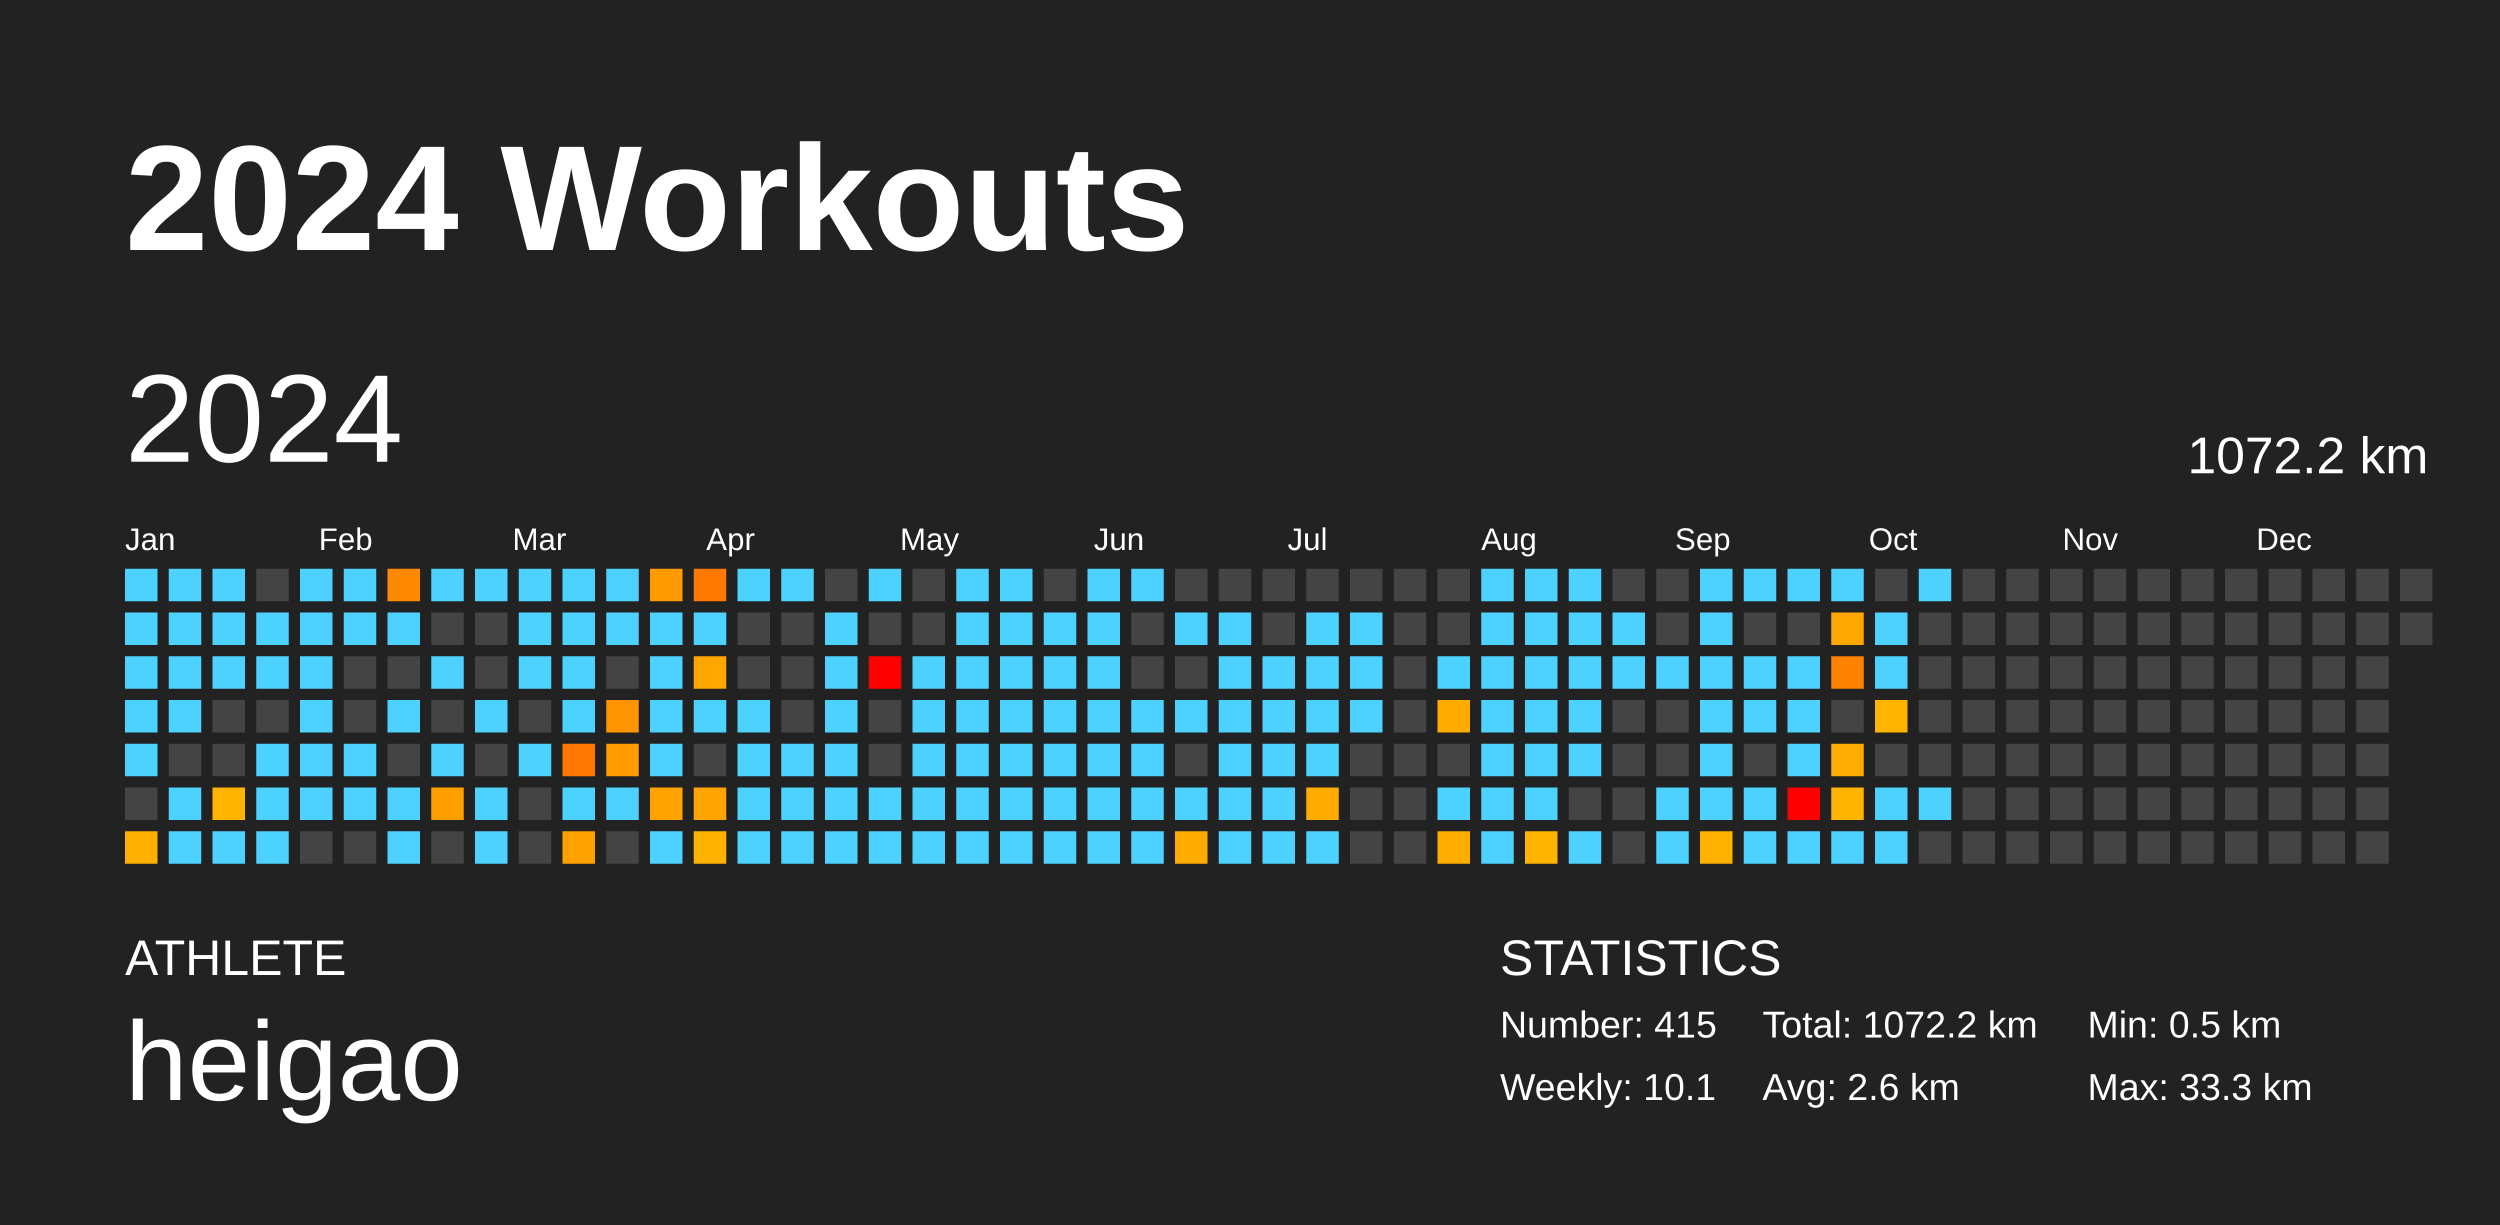
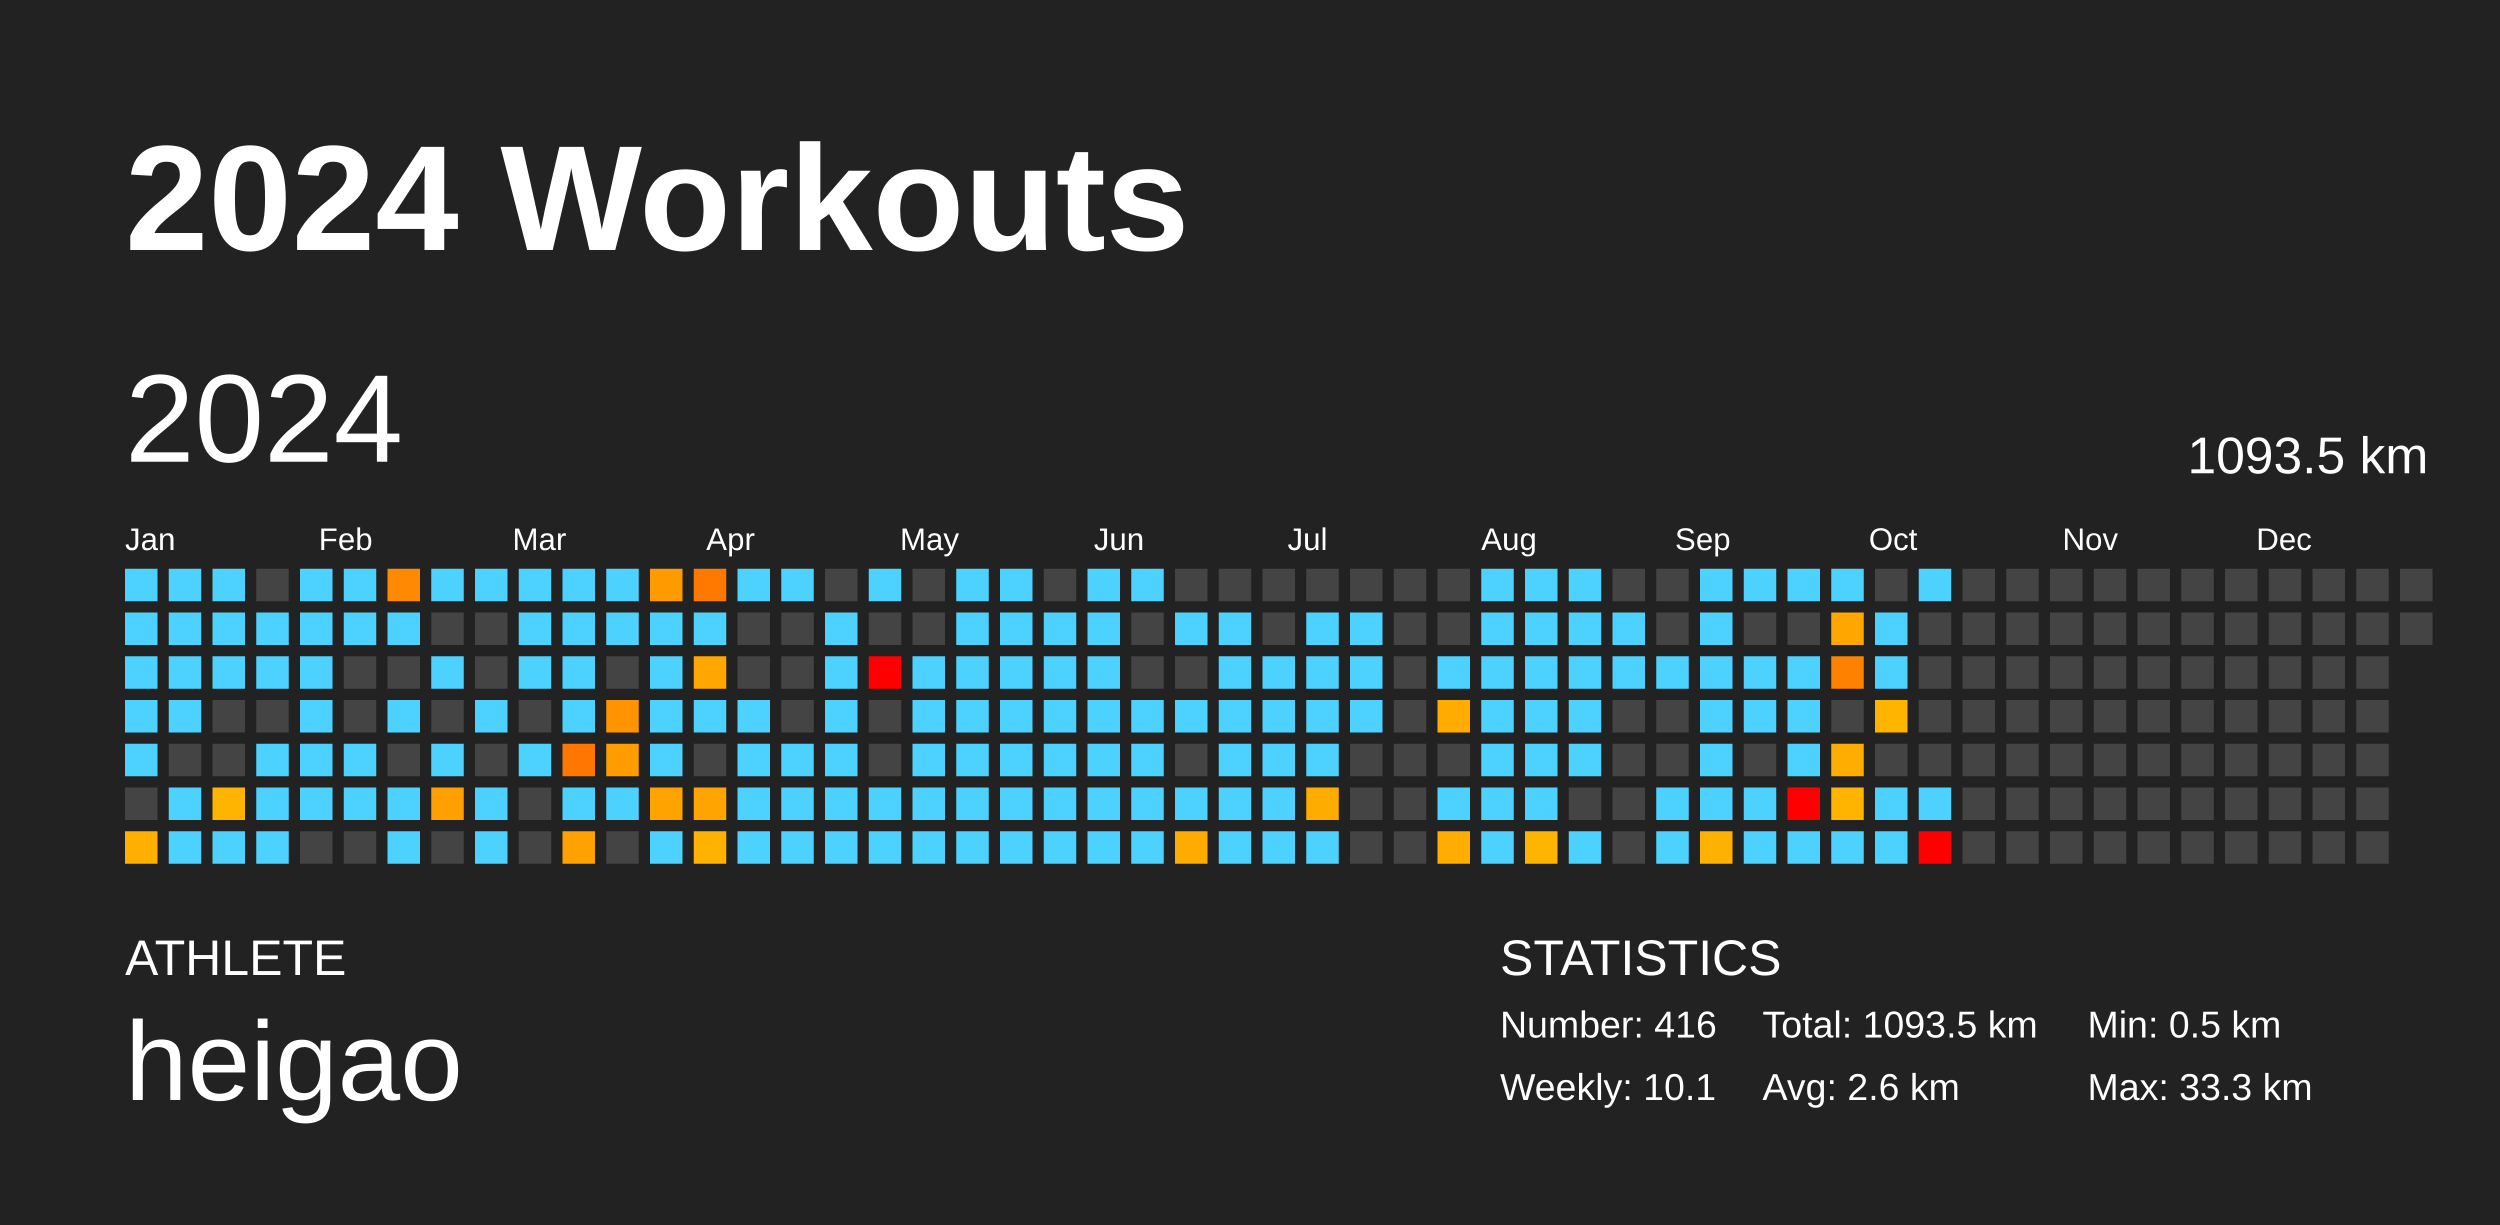
<svg xmlns="http://www.w3.org/2000/svg" baseProfile="full" height="98mm" version="1.1" viewBox="0,0,200,98" width="200mm">
  <defs />
  <rect fill="#222222" height="98" width="200" x="0" y="0" />
  <text fill="#FFFFFF" style="font-size:12px; font-family:Arial; font-weight:bold;" x="10" y="20">2024 Workouts</text>
  <text fill="#FFFFFF" style="font-size:4px; font-family:Arial" x="10" y="78">ATHLETE</text>
  <text fill="#FFFFFF" style="font-size:9px; font-family:Arial" x="10" y="88">heigao</text>
  <text fill="#FFFFFF" style="font-size:4px; font-family:Arial" x="120" y="78">STATISTICS</text>
-   <text fill="#FFFFFF" style="font-size:3px; font-family:Arial" x="120" y="83">Number: 415</text>
+   <text fill="#FFFFFF" style="font-size:3px; font-family:Arial" x="120" y="83">Number: 416</text>
  <text fill="#FFFFFF" style="font-size:3px; font-family:Arial" x="120" y="88">Weekly: 10.1</text>
-   <text fill="#FFFFFF" style="font-size:3px; font-family:Arial" x="141" y="83">Total: 1072.2 km</text>
+   <text fill="#FFFFFF" style="font-size:3px; font-family:Arial" x="141" y="83">Total: 1093.5 km</text>
  <text fill="#FFFFFF" style="font-size:3px; font-family:Arial" x="141" y="88">Avg: 2.6 km</text>
  <text fill="#FFFFFF" style="font-size:3px; font-family:Arial" x="167" y="83">Min: 0.5 km</text>
  <text fill="#FFFFFF" style="font-size:3px; font-family:Arial" x="167" y="88">Max: 33.3 km</text>
  <text dominant-baseline="hanging" fill="#FFFFFF" style="font-size:10.0px; font-family:Arial;" x="10" y="30">2024</text>
-   <text dominant-baseline="hanging" fill="#FFFFFF" style="font-size:4.125px; font-family:Arial;" x="175" y="35">1072.2 km</text>
+   <text dominant-baseline="hanging" fill="#FFFFFF" style="font-size:4.125px; font-family:Arial;" x="175" y="35">1093.5 km</text>
  <text fill="#FFFFFF" style="font-size:2.5px; font-family:Arial" x="10.0" y="44">Jan</text>
  <text fill="#FFFFFF" style="font-size:2.5px; font-family:Arial" x="25.5" y="44">Feb</text>
  <text fill="#FFFFFF" style="font-size:2.5px; font-family:Arial" x="41.0" y="44">Mar</text>
  <text fill="#FFFFFF" style="font-size:2.5px; font-family:Arial" x="56.5" y="44">Apr</text>
  <text fill="#FFFFFF" style="font-size:2.5px; font-family:Arial" x="72.0" y="44">May</text>
  <text fill="#FFFFFF" style="font-size:2.5px; font-family:Arial" x="87.5" y="44">Jun</text>
  <text fill="#FFFFFF" style="font-size:2.5px; font-family:Arial" x="103.0" y="44">Jul</text>
  <text fill="#FFFFFF" style="font-size:2.5px; font-family:Arial" x="118.5" y="44">Aug</text>
  <text fill="#FFFFFF" style="font-size:2.5px; font-family:Arial" x="134.0" y="44">Sep</text>
  <text fill="#FFFFFF" style="font-size:2.5px; font-family:Arial" x="149.5" y="44">Oct</text>
  <text fill="#FFFFFF" style="font-size:2.5px; font-family:Arial" x="165.0" y="44">Nov</text>
  <text fill="#FFFFFF" style="font-size:2.5px; font-family:Arial" x="180.5" y="44">Dec</text>
  <rect fill="#4dd2ff" height="2.6" width="2.6" x="10.0" y="45.5" />
  <rect fill="#4dd2ff" height="2.6" width="2.6" x="10.0" y="49.0" />
  <rect fill="#4dd2ff" height="2.6" width="2.6" x="10.0" y="52.5" />
  <rect fill="#4dd2ff" height="2.6" width="2.6" x="10.0" y="56.0" />
  <rect fill="#4dd2ff" height="2.6" width="2.6" x="10.0" y="59.5" />
  <rect fill="#444444" height="2.6" width="2.6" x="10.0" y="63.0" />
  <rect fill="#ffaf00" height="2.6" width="2.6" x="10.0" y="66.5" />
  <rect fill="#4dd2ff" height="2.6" width="2.6" x="13.5" y="45.5" />
  <rect fill="#4dd2ff" height="2.6" width="2.6" x="13.5" y="49.0" />
  <rect fill="#4dd2ff" height="2.6" width="2.6" x="13.5" y="52.5" />
  <rect fill="#4dd2ff" height="2.6" width="2.6" x="13.5" y="56.0" />
  <rect fill="#444444" height="2.6" width="2.6" x="13.5" y="59.5" />
  <rect fill="#4dd2ff" height="2.6" width="2.6" x="13.5" y="63.0" />
  <rect fill="#4dd2ff" height="2.6" width="2.6" x="13.5" y="66.5" />
  <rect fill="#4dd2ff" height="2.6" width="2.6" x="17.0" y="45.5" />
  <rect fill="#4dd2ff" height="2.6" width="2.6" x="17.0" y="49.0" />
  <rect fill="#4dd2ff" height="2.6" width="2.6" x="17.0" y="52.5" />
  <rect fill="#444444" height="2.6" width="2.6" x="17.0" y="56.0" />
  <rect fill="#444444" height="2.6" width="2.6" x="17.0" y="59.5" />
  <rect fill="#ffb400" height="2.6" width="2.6" x="17.0" y="63.0" />
  <rect fill="#4dd2ff" height="2.6" width="2.6" x="17.0" y="66.5" />
  <rect fill="#444444" height="2.6" width="2.6" x="20.5" y="45.5" />
  <rect fill="#4dd2ff" height="2.6" width="2.6" x="20.5" y="49.0" />
  <rect fill="#4dd2ff" height="2.6" width="2.6" x="20.5" y="52.5" />
  <rect fill="#444444" height="2.6" width="2.6" x="20.5" y="56.0" />
  <rect fill="#4dd2ff" height="2.6" width="2.6" x="20.5" y="59.5" />
  <rect fill="#4dd2ff" height="2.6" width="2.6" x="20.5" y="63.0" />
  <rect fill="#4dd2ff" height="2.6" width="2.6" x="20.5" y="66.5" />
  <rect fill="#4dd2ff" height="2.6" width="2.6" x="24.0" y="45.5" />
  <rect fill="#4dd2ff" height="2.6" width="2.6" x="24.0" y="49.0" />
  <rect fill="#4dd2ff" height="2.6" width="2.6" x="24.0" y="52.5" />
  <rect fill="#4dd2ff" height="2.6" width="2.6" x="24.0" y="56.0" />
  <rect fill="#4dd2ff" height="2.6" width="2.6" x="24.0" y="59.5" />
  <rect fill="#4dd2ff" height="2.6" width="2.6" x="24.0" y="63.0" />
  <rect fill="#444444" height="2.6" width="2.6" x="24.0" y="66.5" />
  <rect fill="#4dd2ff" height="2.6" width="2.6" x="27.5" y="45.5" />
  <rect fill="#4dd2ff" height="2.6" width="2.6" x="27.5" y="49.0" />
  <rect fill="#444444" height="2.6" width="2.6" x="27.5" y="52.5" />
  <rect fill="#444444" height="2.6" width="2.6" x="27.5" y="56.0" />
  <rect fill="#4dd2ff" height="2.6" width="2.6" x="27.5" y="59.5" />
  <rect fill="#4dd2ff" height="2.6" width="2.6" x="27.5" y="63.0" />
  <rect fill="#444444" height="2.6" width="2.6" x="27.5" y="66.5" />
  <rect fill="#ff8900" height="2.6" width="2.6" x="31.0" y="45.5" />
  <rect fill="#4dd2ff" height="2.6" width="2.6" x="31.0" y="49.0" />
  <rect fill="#444444" height="2.6" width="2.6" x="31.0" y="52.5" />
  <rect fill="#4dd2ff" height="2.6" width="2.6" x="31.0" y="56.0" />
  <rect fill="#444444" height="2.6" width="2.6" x="31.0" y="59.5" />
  <rect fill="#4dd2ff" height="2.6" width="2.6" x="31.0" y="63.0" />
  <rect fill="#4dd2ff" height="2.6" width="2.6" x="31.0" y="66.5" />
  <rect fill="#4dd2ff" height="2.6" width="2.6" x="34.5" y="45.5" />
  <rect fill="#444444" height="2.6" width="2.6" x="34.5" y="49.0" />
  <rect fill="#4dd2ff" height="2.6" width="2.6" x="34.5" y="52.5" />
  <rect fill="#444444" height="2.6" width="2.6" x="34.5" y="56.0" />
  <rect fill="#4dd2ff" height="2.6" width="2.6" x="34.5" y="59.5" />
  <rect fill="#ffa000" height="2.6" width="2.6" x="34.5" y="63.0" />
  <rect fill="#444444" height="2.6" width="2.6" x="34.5" y="66.5" />
  <rect fill="#4dd2ff" height="2.6" width="2.6" x="38.0" y="45.5" />
  <rect fill="#444444" height="2.6" width="2.6" x="38.0" y="49.0" />
  <rect fill="#444444" height="2.6" width="2.6" x="38.0" y="52.5" />
  <rect fill="#4dd2ff" height="2.6" width="2.6" x="38.0" y="56.0" />
  <rect fill="#444444" height="2.6" width="2.6" x="38.0" y="59.5" />
  <rect fill="#4dd2ff" height="2.6" width="2.6" x="38.0" y="63.0" />
  <rect fill="#4dd2ff" height="2.6" width="2.6" x="38.0" y="66.5" />
  <rect fill="#4dd2ff" height="2.6" width="2.6" x="41.5" y="45.5" />
  <rect fill="#4dd2ff" height="2.6" width="2.6" x="41.5" y="49.0" />
  <rect fill="#4dd2ff" height="2.6" width="2.6" x="41.5" y="52.5" />
  <rect fill="#444444" height="2.6" width="2.6" x="41.5" y="56.0" />
  <rect fill="#4dd2ff" height="2.6" width="2.6" x="41.5" y="59.5" />
  <rect fill="#444444" height="2.6" width="2.6" x="41.5" y="63.0" />
  <rect fill="#444444" height="2.6" width="2.6" x="41.5" y="66.5" />
  <rect fill="#4dd2ff" height="2.6" width="2.6" x="45.0" y="45.5" />
  <rect fill="#4dd2ff" height="2.6" width="2.6" x="45.0" y="49.0" />
  <rect fill="#4dd2ff" height="2.6" width="2.6" x="45.0" y="52.5" />
  <rect fill="#4dd2ff" height="2.6" width="2.6" x="45.0" y="56.0" />
  <rect fill="#ff7600" height="2.6" width="2.6" x="45.0" y="59.5" />
  <rect fill="#4dd2ff" height="2.6" width="2.6" x="45.0" y="63.0" />
  <rect fill="#ffa200" height="2.6" width="2.6" x="45.0" y="66.5" />
  <rect fill="#4dd2ff" height="2.6" width="2.6" x="48.5" y="45.5" />
  <rect fill="#4dd2ff" height="2.6" width="2.6" x="48.5" y="49.0" />
  <rect fill="#444444" height="2.6" width="2.6" x="48.5" y="52.5" />
  <rect fill="#ff9400" height="2.6" width="2.6" x="48.5" y="56.0" />
  <rect fill="#ff9c00" height="2.6" width="2.6" x="48.5" y="59.5" />
  <rect fill="#4dd2ff" height="2.6" width="2.6" x="48.5" y="63.0" />
  <rect fill="#444444" height="2.6" width="2.6" x="48.5" y="66.5" />
  <rect fill="#ff9b00" height="2.6" width="2.6" x="52.0" y="45.5" />
  <rect fill="#4dd2ff" height="2.6" width="2.6" x="52.0" y="49.0" />
  <rect fill="#4dd2ff" height="2.6" width="2.6" x="52.0" y="52.5" />
  <rect fill="#4dd2ff" height="2.6" width="2.6" x="52.0" y="56.0" />
  <rect fill="#4dd2ff" height="2.6" width="2.6" x="52.0" y="59.5" />
  <rect fill="#ffa300" height="2.6" width="2.6" x="52.0" y="63.0" />
  <rect fill="#4dd2ff" height="2.6" width="2.6" x="52.0" y="66.5" />
  <rect fill="#ff7800" height="2.6" width="2.6" x="55.5" y="45.5" />
  <rect fill="#4dd2ff" height="2.6" width="2.6" x="55.5" y="49.0" />
  <rect fill="#ffa600" height="2.6" width="2.6" x="55.5" y="52.5" />
  <rect fill="#4dd2ff" height="2.6" width="2.6" x="55.5" y="56.0" />
  <rect fill="#444444" height="2.6" width="2.6" x="55.5" y="59.5" />
  <rect fill="#ffa400" height="2.6" width="2.6" x="55.5" y="63.0" />
  <rect fill="#ffb300" height="2.6" width="2.6" x="55.5" y="66.5" />
  <rect fill="#4dd2ff" height="2.6" width="2.6" x="59.0" y="45.5" />
  <rect fill="#444444" height="2.6" width="2.6" x="59.0" y="49.0" />
  <rect fill="#444444" height="2.6" width="2.6" x="59.0" y="52.5" />
  <rect fill="#4dd2ff" height="2.6" width="2.6" x="59.0" y="56.0" />
  <rect fill="#4dd2ff" height="2.6" width="2.6" x="59.0" y="59.5" />
  <rect fill="#4dd2ff" height="2.6" width="2.6" x="59.0" y="63.0" />
  <rect fill="#4dd2ff" height="2.6" width="2.6" x="59.0" y="66.5" />
  <rect fill="#4dd2ff" height="2.6" width="2.6" x="62.5" y="45.5" />
  <rect fill="#444444" height="2.6" width="2.6" x="62.5" y="49.0" />
  <rect fill="#444444" height="2.6" width="2.6" x="62.5" y="52.5" />
  <rect fill="#444444" height="2.6" width="2.6" x="62.5" y="56.0" />
  <rect fill="#4dd2ff" height="2.6" width="2.6" x="62.5" y="59.5" />
  <rect fill="#4dd2ff" height="2.6" width="2.6" x="62.5" y="63.0" />
  <rect fill="#4dd2ff" height="2.6" width="2.6" x="62.5" y="66.5" />
  <rect fill="#444444" height="2.6" width="2.6" x="66.0" y="45.5" />
  <rect fill="#4dd2ff" height="2.6" width="2.6" x="66.0" y="49.0" />
  <rect fill="#4dd2ff" height="2.6" width="2.6" x="66.0" y="52.5" />
  <rect fill="#4dd2ff" height="2.6" width="2.6" x="66.0" y="56.0" />
  <rect fill="#4dd2ff" height="2.6" width="2.6" x="66.0" y="59.5" />
  <rect fill="#4dd2ff" height="2.6" width="2.6" x="66.0" y="63.0" />
  <rect fill="#4dd2ff" height="2.6" width="2.6" x="66.0" y="66.5" />
  <rect fill="#4dd2ff" height="2.6" width="2.6" x="69.5" y="45.5" />
  <rect fill="#444444" height="2.6" width="2.6" x="69.5" y="49.0" />
  <rect fill="red" height="2.6" width="2.6" x="69.5" y="52.5" />
  <rect fill="#444444" height="2.6" width="2.6" x="69.5" y="56.0" />
  <rect fill="#444444" height="2.6" width="2.6" x="69.5" y="59.5" />
  <rect fill="#4dd2ff" height="2.6" width="2.6" x="69.5" y="63.0" />
  <rect fill="#4dd2ff" height="2.6" width="2.6" x="69.5" y="66.5" />
  <rect fill="#444444" height="2.6" width="2.6" x="73.0" y="45.5" />
  <rect fill="#444444" height="2.6" width="2.6" x="73.0" y="49.0" />
  <rect fill="#4dd2ff" height="2.6" width="2.6" x="73.0" y="52.5" />
  <rect fill="#4dd2ff" height="2.6" width="2.6" x="73.0" y="56.0" />
  <rect fill="#4dd2ff" height="2.6" width="2.6" x="73.0" y="59.5" />
  <rect fill="#4dd2ff" height="2.6" width="2.6" x="73.0" y="63.0" />
  <rect fill="#4dd2ff" height="2.6" width="2.6" x="73.0" y="66.5" />
  <rect fill="#4dd2ff" height="2.6" width="2.6" x="76.5" y="45.5" />
  <rect fill="#4dd2ff" height="2.6" width="2.6" x="76.5" y="49.0" />
  <rect fill="#4dd2ff" height="2.6" width="2.6" x="76.5" y="52.5" />
  <rect fill="#4dd2ff" height="2.6" width="2.6" x="76.5" y="56.0" />
  <rect fill="#4dd2ff" height="2.6" width="2.6" x="76.5" y="59.5" />
  <rect fill="#4dd2ff" height="2.6" width="2.6" x="76.5" y="63.0" />
  <rect fill="#4dd2ff" height="2.6" width="2.6" x="76.5" y="66.5" />
  <rect fill="#4dd2ff" height="2.6" width="2.6" x="80.0" y="45.5" />
  <rect fill="#4dd2ff" height="2.6" width="2.6" x="80.0" y="49.0" />
  <rect fill="#4dd2ff" height="2.6" width="2.6" x="80.0" y="52.5" />
  <rect fill="#4dd2ff" height="2.6" width="2.6" x="80.0" y="56.0" />
  <rect fill="#4dd2ff" height="2.6" width="2.6" x="80.0" y="59.5" />
  <rect fill="#4dd2ff" height="2.6" width="2.6" x="80.0" y="63.0" />
  <rect fill="#4dd2ff" height="2.6" width="2.6" x="80.0" y="66.5" />
  <rect fill="#444444" height="2.6" width="2.6" x="83.5" y="45.5" />
  <rect fill="#4dd2ff" height="2.6" width="2.6" x="83.5" y="49.0" />
  <rect fill="#4dd2ff" height="2.6" width="2.6" x="83.5" y="52.5" />
  <rect fill="#4dd2ff" height="2.6" width="2.6" x="83.5" y="56.0" />
  <rect fill="#4dd2ff" height="2.6" width="2.6" x="83.5" y="59.5" />
  <rect fill="#4dd2ff" height="2.6" width="2.6" x="83.5" y="63.0" />
  <rect fill="#4dd2ff" height="2.6" width="2.6" x="83.5" y="66.5" />
  <rect fill="#4dd2ff" height="2.6" width="2.6" x="87.0" y="45.5" />
  <rect fill="#4dd2ff" height="2.6" width="2.6" x="87.0" y="49.0" />
  <rect fill="#4dd2ff" height="2.6" width="2.6" x="87.0" y="52.5" />
  <rect fill="#4dd2ff" height="2.6" width="2.6" x="87.0" y="56.0" />
  <rect fill="#4dd2ff" height="2.6" width="2.6" x="87.0" y="59.5" />
  <rect fill="#4dd2ff" height="2.6" width="2.6" x="87.0" y="63.0" />
  <rect fill="#4dd2ff" height="2.6" width="2.6" x="87.0" y="66.5" />
  <rect fill="#4dd2ff" height="2.6" width="2.6" x="90.5" y="45.5" />
  <rect fill="#444444" height="2.6" width="2.6" x="90.5" y="49.0" />
  <rect fill="#444444" height="2.6" width="2.6" x="90.5" y="52.5" />
  <rect fill="#4dd2ff" height="2.6" width="2.6" x="90.5" y="56.0" />
  <rect fill="#4dd2ff" height="2.6" width="2.6" x="90.5" y="59.5" />
  <rect fill="#4dd2ff" height="2.6" width="2.6" x="90.5" y="63.0" />
  <rect fill="#4dd2ff" height="2.6" width="2.6" x="90.5" y="66.5" />
  <rect fill="#444444" height="2.6" width="2.6" x="94.0" y="45.5" />
  <rect fill="#4dd2ff" height="2.6" width="2.6" x="94.0" y="49.0" />
  <rect fill="#444444" height="2.6" width="2.6" x="94.0" y="52.5" />
  <rect fill="#4dd2ff" height="2.6" width="2.6" x="94.0" y="56.0" />
  <rect fill="#444444" height="2.6" width="2.6" x="94.0" y="59.5" />
  <rect fill="#4dd2ff" height="2.6" width="2.6" x="94.0" y="63.0" />
  <rect fill="#ffab00" height="2.6" width="2.6" x="94.0" y="66.5" />
  <rect fill="#444444" height="2.6" width="2.6" x="97.5" y="45.5" />
  <rect fill="#4dd2ff" height="2.6" width="2.6" x="97.5" y="49.0" />
  <rect fill="#4dd2ff" height="2.6" width="2.6" x="97.5" y="52.5" />
  <rect fill="#4dd2ff" height="2.6" width="2.6" x="97.5" y="56.0" />
  <rect fill="#4dd2ff" height="2.6" width="2.6" x="97.5" y="59.5" />
  <rect fill="#4dd2ff" height="2.6" width="2.6" x="97.5" y="63.0" />
  <rect fill="#4dd2ff" height="2.6" width="2.6" x="97.5" y="66.5" />
  <rect fill="#444444" height="2.6" width="2.6" x="101.0" y="45.5" />
  <rect fill="#444444" height="2.6" width="2.6" x="101.0" y="49.0" />
  <rect fill="#4dd2ff" height="2.6" width="2.6" x="101.0" y="52.5" />
  <rect fill="#4dd2ff" height="2.6" width="2.6" x="101.0" y="56.0" />
  <rect fill="#4dd2ff" height="2.6" width="2.6" x="101.0" y="59.5" />
  <rect fill="#4dd2ff" height="2.6" width="2.6" x="101.0" y="63.0" />
  <rect fill="#4dd2ff" height="2.6" width="2.6" x="101.0" y="66.5" />
  <rect fill="#444444" height="2.6" width="2.6" x="104.5" y="45.5" />
  <rect fill="#4dd2ff" height="2.6" width="2.6" x="104.5" y="49.0" />
  <rect fill="#4dd2ff" height="2.6" width="2.6" x="104.5" y="52.5" />
  <rect fill="#4dd2ff" height="2.6" width="2.6" x="104.5" y="56.0" />
  <rect fill="#4dd2ff" height="2.6" width="2.6" x="104.5" y="59.5" />
  <rect fill="#ffac00" height="2.6" width="2.6" x="104.5" y="63.0" />
  <rect fill="#4dd2ff" height="2.6" width="2.6" x="104.5" y="66.5" />
  <rect fill="#444444" height="2.6" width="2.6" x="108.0" y="45.5" />
  <rect fill="#4dd2ff" height="2.6" width="2.6" x="108.0" y="49.0" />
  <rect fill="#4dd2ff" height="2.6" width="2.6" x="108.0" y="52.5" />
  <rect fill="#4dd2ff" height="2.6" width="2.6" x="108.0" y="56.0" />
  <rect fill="#444444" height="2.6" width="2.6" x="108.0" y="59.5" />
  <rect fill="#444444" height="2.6" width="2.6" x="108.0" y="63.0" />
  <rect fill="#444444" height="2.6" width="2.6" x="108.0" y="66.5" />
  <rect fill="#444444" height="2.6" width="2.6" x="111.5" y="45.5" />
  <rect fill="#444444" height="2.6" width="2.6" x="111.5" y="49.0" />
  <rect fill="#444444" height="2.6" width="2.6" x="111.5" y="52.5" />
  <rect fill="#444444" height="2.6" width="2.6" x="111.5" y="56.0" />
  <rect fill="#444444" height="2.6" width="2.6" x="111.5" y="59.5" />
  <rect fill="#444444" height="2.6" width="2.6" x="111.5" y="63.0" />
  <rect fill="#444444" height="2.6" width="2.6" x="111.5" y="66.5" />
  <rect fill="#444444" height="2.6" width="2.6" x="115.0" y="45.5" />
  <rect fill="#444444" height="2.6" width="2.6" x="115.0" y="49.0" />
  <rect fill="#4dd2ff" height="2.6" width="2.6" x="115.0" y="52.5" />
  <rect fill="#ffab00" height="2.6" width="2.6" x="115.0" y="56.0" />
  <rect fill="#444444" height="2.6" width="2.6" x="115.0" y="59.5" />
  <rect fill="#4dd2ff" height="2.6" width="2.6" x="115.0" y="63.0" />
  <rect fill="#ffae00" height="2.6" width="2.6" x="115.0" y="66.5" />
  <rect fill="#4dd2ff" height="2.6" width="2.6" x="118.5" y="45.5" />
  <rect fill="#4dd2ff" height="2.6" width="2.6" x="118.5" y="49.0" />
  <rect fill="#4dd2ff" height="2.6" width="2.6" x="118.5" y="52.5" />
  <rect fill="#4dd2ff" height="2.6" width="2.6" x="118.5" y="56.0" />
  <rect fill="#4dd2ff" height="2.6" width="2.6" x="118.5" y="59.5" />
  <rect fill="#4dd2ff" height="2.6" width="2.6" x="118.5" y="63.0" />
  <rect fill="#4dd2ff" height="2.6" width="2.6" x="118.5" y="66.5" />
  <rect fill="#4dd2ff" height="2.6" width="2.6" x="122.0" y="45.5" />
  <rect fill="#4dd2ff" height="2.6" width="2.6" x="122.0" y="49.0" />
  <rect fill="#4dd2ff" height="2.6" width="2.6" x="122.0" y="52.5" />
  <rect fill="#4dd2ff" height="2.6" width="2.6" x="122.0" y="56.0" />
  <rect fill="#4dd2ff" height="2.6" width="2.6" x="122.0" y="59.5" />
  <rect fill="#4dd2ff" height="2.6" width="2.6" x="122.0" y="63.0" />
  <rect fill="#ffb500" height="2.6" width="2.6" x="122.0" y="66.5" />
  <rect fill="#4dd2ff" height="2.6" width="2.6" x="125.5" y="45.5" />
  <rect fill="#4dd2ff" height="2.6" width="2.6" x="125.5" y="49.0" />
  <rect fill="#4dd2ff" height="2.6" width="2.6" x="125.5" y="52.5" />
  <rect fill="#4dd2ff" height="2.6" width="2.6" x="125.5" y="56.0" />
  <rect fill="#4dd2ff" height="2.6" width="2.6" x="125.5" y="59.5" />
  <rect fill="#444444" height="2.6" width="2.6" x="125.5" y="63.0" />
  <rect fill="#4dd2ff" height="2.6" width="2.6" x="125.5" y="66.5" />
  <rect fill="#444444" height="2.6" width="2.6" x="129.0" y="45.5" />
  <rect fill="#4dd2ff" height="2.6" width="2.6" x="129.0" y="49.0" />
  <rect fill="#4dd2ff" height="2.6" width="2.6" x="129.0" y="52.5" />
  <rect fill="#444444" height="2.6" width="2.6" x="129.0" y="56.0" />
  <rect fill="#444444" height="2.6" width="2.6" x="129.0" y="59.5" />
  <rect fill="#444444" height="2.6" width="2.6" x="129.0" y="63.0" />
  <rect fill="#444444" height="2.6" width="2.6" x="129.0" y="66.5" />
  <rect fill="#444444" height="2.6" width="2.6" x="132.5" y="45.5" />
  <rect fill="#444444" height="2.6" width="2.6" x="132.5" y="49.0" />
  <rect fill="#4dd2ff" height="2.6" width="2.6" x="132.5" y="52.5" />
  <rect fill="#444444" height="2.6" width="2.6" x="132.5" y="56.0" />
  <rect fill="#444444" height="2.6" width="2.6" x="132.5" y="59.5" />
  <rect fill="#4dd2ff" height="2.6" width="2.6" x="132.5" y="63.0" />
  <rect fill="#4dd2ff" height="2.6" width="2.6" x="132.5" y="66.5" />
  <rect fill="#4dd2ff" height="2.6" width="2.6" x="136.0" y="45.5" />
  <rect fill="#4dd2ff" height="2.6" width="2.6" x="136.0" y="49.0" />
  <rect fill="#4dd2ff" height="2.6" width="2.6" x="136.0" y="52.5" />
  <rect fill="#4dd2ff" height="2.6" width="2.6" x="136.0" y="56.0" />
  <rect fill="#4dd2ff" height="2.6" width="2.6" x="136.0" y="59.5" />
  <rect fill="#4dd2ff" height="2.6" width="2.6" x="136.0" y="63.0" />
  <rect fill="#ffb100" height="2.6" width="2.6" x="136.0" y="66.5" />
  <rect fill="#4dd2ff" height="2.6" width="2.6" x="139.5" y="45.5" />
  <rect fill="#444444" height="2.6" width="2.6" x="139.5" y="49.0" />
  <rect fill="#4dd2ff" height="2.6" width="2.6" x="139.5" y="52.5" />
  <rect fill="#4dd2ff" height="2.6" width="2.6" x="139.5" y="56.0" />
  <rect fill="#444444" height="2.6" width="2.6" x="139.5" y="59.5" />
  <rect fill="#4dd2ff" height="2.6" width="2.6" x="139.5" y="63.0" />
  <rect fill="#4dd2ff" height="2.6" width="2.6" x="139.5" y="66.5" />
  <rect fill="#4dd2ff" height="2.6" width="2.6" x="143.0" y="45.5" />
  <rect fill="#444444" height="2.6" width="2.6" x="143.0" y="49.0" />
  <rect fill="#4dd2ff" height="2.6" width="2.6" x="143.0" y="52.5" />
  <rect fill="#4dd2ff" height="2.6" width="2.6" x="143.0" y="56.0" />
  <rect fill="#4dd2ff" height="2.6" width="2.6" x="143.0" y="59.5" />
  <rect fill="red" height="2.6" width="2.6" x="143.0" y="63.0" />
  <rect fill="#4dd2ff" height="2.6" width="2.6" x="143.0" y="66.5" />
  <rect fill="#4dd2ff" height="2.6" width="2.6" x="146.5" y="45.5" />
  <rect fill="#ffa700" height="2.6" width="2.6" x="146.5" y="49.0" />
  <rect fill="#ff8100" height="2.6" width="2.6" x="146.5" y="52.5" />
  <rect fill="#444444" height="2.6" width="2.6" x="146.5" y="56.0" />
  <rect fill="#ffad00" height="2.6" width="2.6" x="146.5" y="59.5" />
  <rect fill="#ffb500" height="2.6" width="2.6" x="146.5" y="63.0" />
  <rect fill="#4dd2ff" height="2.6" width="2.6" x="146.5" y="66.5" />
  <rect fill="#444444" height="2.6" width="2.6" x="150.0" y="45.5" />
  <rect fill="#4dd2ff" height="2.6" width="2.6" x="150.0" y="49.0" />
  <rect fill="#4dd2ff" height="2.6" width="2.6" x="150.0" y="52.5" />
  <rect fill="#ffb500" height="2.6" width="2.6" x="150.0" y="56.0" />
  <rect fill="#444444" height="2.6" width="2.6" x="150.0" y="59.5" />
  <rect fill="#4dd2ff" height="2.6" width="2.6" x="150.0" y="63.0" />
  <rect fill="#4dd2ff" height="2.6" width="2.6" x="150.0" y="66.5" />
  <rect fill="#4dd2ff" height="2.6" width="2.6" x="153.5" y="45.5" />
  <rect fill="#444444" height="2.6" width="2.6" x="153.5" y="49.0" />
  <rect fill="#444444" height="2.6" width="2.6" x="153.5" y="52.5" />
  <rect fill="#444444" height="2.6" width="2.6" x="153.5" y="56.0" />
  <rect fill="#444444" height="2.6" width="2.6" x="153.5" y="59.5" />
  <rect fill="#4dd2ff" height="2.6" width="2.6" x="153.5" y="63.0" />
-   <rect fill="#444444" height="2.6" width="2.6" x="153.5" y="66.5" />
+   <rect fill="red" height="2.6" width="2.6" x="153.5" y="66.5" />
  <rect fill="#444444" height="2.6" width="2.6" x="157.0" y="45.5" />
  <rect fill="#444444" height="2.6" width="2.6" x="157.0" y="49.0" />
  <rect fill="#444444" height="2.6" width="2.6" x="157.0" y="52.5" />
  <rect fill="#444444" height="2.6" width="2.6" x="157.0" y="56.0" />
  <rect fill="#444444" height="2.6" width="2.6" x="157.0" y="59.5" />
  <rect fill="#444444" height="2.6" width="2.6" x="157.0" y="63.0" />
  <rect fill="#444444" height="2.6" width="2.6" x="157.0" y="66.5" />
  <rect fill="#444444" height="2.6" width="2.6" x="160.5" y="45.5" />
  <rect fill="#444444" height="2.6" width="2.6" x="160.5" y="49.0" />
  <rect fill="#444444" height="2.6" width="2.6" x="160.5" y="52.5" />
  <rect fill="#444444" height="2.6" width="2.6" x="160.5" y="56.0" />
  <rect fill="#444444" height="2.6" width="2.6" x="160.5" y="59.5" />
  <rect fill="#444444" height="2.6" width="2.6" x="160.5" y="63.0" />
  <rect fill="#444444" height="2.6" width="2.6" x="160.5" y="66.5" />
  <rect fill="#444444" height="2.6" width="2.6" x="164.0" y="45.5" />
  <rect fill="#444444" height="2.6" width="2.6" x="164.0" y="49.0" />
  <rect fill="#444444" height="2.6" width="2.6" x="164.0" y="52.5" />
  <rect fill="#444444" height="2.6" width="2.6" x="164.0" y="56.0" />
  <rect fill="#444444" height="2.6" width="2.6" x="164.0" y="59.5" />
  <rect fill="#444444" height="2.6" width="2.6" x="164.0" y="63.0" />
  <rect fill="#444444" height="2.6" width="2.6" x="164.0" y="66.5" />
  <rect fill="#444444" height="2.6" width="2.6" x="167.5" y="45.5" />
  <rect fill="#444444" height="2.6" width="2.6" x="167.5" y="49.0" />
  <rect fill="#444444" height="2.6" width="2.6" x="167.5" y="52.5" />
  <rect fill="#444444" height="2.6" width="2.6" x="167.5" y="56.0" />
  <rect fill="#444444" height="2.6" width="2.6" x="167.5" y="59.5" />
  <rect fill="#444444" height="2.6" width="2.6" x="167.5" y="63.0" />
  <rect fill="#444444" height="2.6" width="2.6" x="167.5" y="66.5" />
  <rect fill="#444444" height="2.6" width="2.6" x="171.0" y="45.5" />
  <rect fill="#444444" height="2.6" width="2.6" x="171.0" y="49.0" />
  <rect fill="#444444" height="2.6" width="2.6" x="171.0" y="52.5" />
  <rect fill="#444444" height="2.6" width="2.6" x="171.0" y="56.0" />
  <rect fill="#444444" height="2.6" width="2.6" x="171.0" y="59.5" />
  <rect fill="#444444" height="2.6" width="2.6" x="171.0" y="63.0" />
  <rect fill="#444444" height="2.6" width="2.6" x="171.0" y="66.5" />
  <rect fill="#444444" height="2.6" width="2.6" x="174.5" y="45.5" />
  <rect fill="#444444" height="2.6" width="2.6" x="174.5" y="49.0" />
  <rect fill="#444444" height="2.6" width="2.6" x="174.5" y="52.5" />
  <rect fill="#444444" height="2.6" width="2.6" x="174.5" y="56.0" />
  <rect fill="#444444" height="2.6" width="2.6" x="174.5" y="59.5" />
  <rect fill="#444444" height="2.6" width="2.6" x="174.5" y="63.0" />
  <rect fill="#444444" height="2.6" width="2.6" x="174.5" y="66.5" />
  <rect fill="#444444" height="2.6" width="2.6" x="178.0" y="45.5" />
  <rect fill="#444444" height="2.6" width="2.6" x="178.0" y="49.0" />
  <rect fill="#444444" height="2.6" width="2.6" x="178.0" y="52.5" />
  <rect fill="#444444" height="2.6" width="2.6" x="178.0" y="56.0" />
  <rect fill="#444444" height="2.6" width="2.6" x="178.0" y="59.5" />
  <rect fill="#444444" height="2.6" width="2.6" x="178.0" y="63.0" />
  <rect fill="#444444" height="2.6" width="2.6" x="178.0" y="66.5" />
  <rect fill="#444444" height="2.6" width="2.6" x="181.5" y="45.5" />
  <rect fill="#444444" height="2.6" width="2.6" x="181.5" y="49.0" />
  <rect fill="#444444" height="2.6" width="2.6" x="181.5" y="52.5" />
  <rect fill="#444444" height="2.6" width="2.6" x="181.5" y="56.0" />
  <rect fill="#444444" height="2.6" width="2.6" x="181.5" y="59.5" />
  <rect fill="#444444" height="2.6" width="2.6" x="181.5" y="63.0" />
  <rect fill="#444444" height="2.6" width="2.6" x="181.5" y="66.5" />
  <rect fill="#444444" height="2.6" width="2.6" x="185.0" y="45.5" />
  <rect fill="#444444" height="2.6" width="2.6" x="185.0" y="49.0" />
  <rect fill="#444444" height="2.6" width="2.6" x="185.0" y="52.5" />
  <rect fill="#444444" height="2.6" width="2.6" x="185.0" y="56.0" />
  <rect fill="#444444" height="2.6" width="2.6" x="185.0" y="59.5" />
  <rect fill="#444444" height="2.6" width="2.6" x="185.0" y="63.0" />
  <rect fill="#444444" height="2.6" width="2.6" x="185.0" y="66.5" />
  <rect fill="#444444" height="2.6" width="2.6" x="188.5" y="45.5" />
  <rect fill="#444444" height="2.6" width="2.6" x="188.5" y="49.0" />
  <rect fill="#444444" height="2.6" width="2.6" x="188.5" y="52.5" />
  <rect fill="#444444" height="2.6" width="2.6" x="188.5" y="56.0" />
  <rect fill="#444444" height="2.6" width="2.6" x="188.5" y="59.5" />
  <rect fill="#444444" height="2.6" width="2.6" x="188.5" y="63.0" />
  <rect fill="#444444" height="2.6" width="2.6" x="188.5" y="66.5" />
  <rect fill="#444444" height="2.6" width="2.6" x="192.0" y="45.5" />
  <rect fill="#444444" height="2.6" width="2.6" x="192.0" y="49.0" />
</svg>
